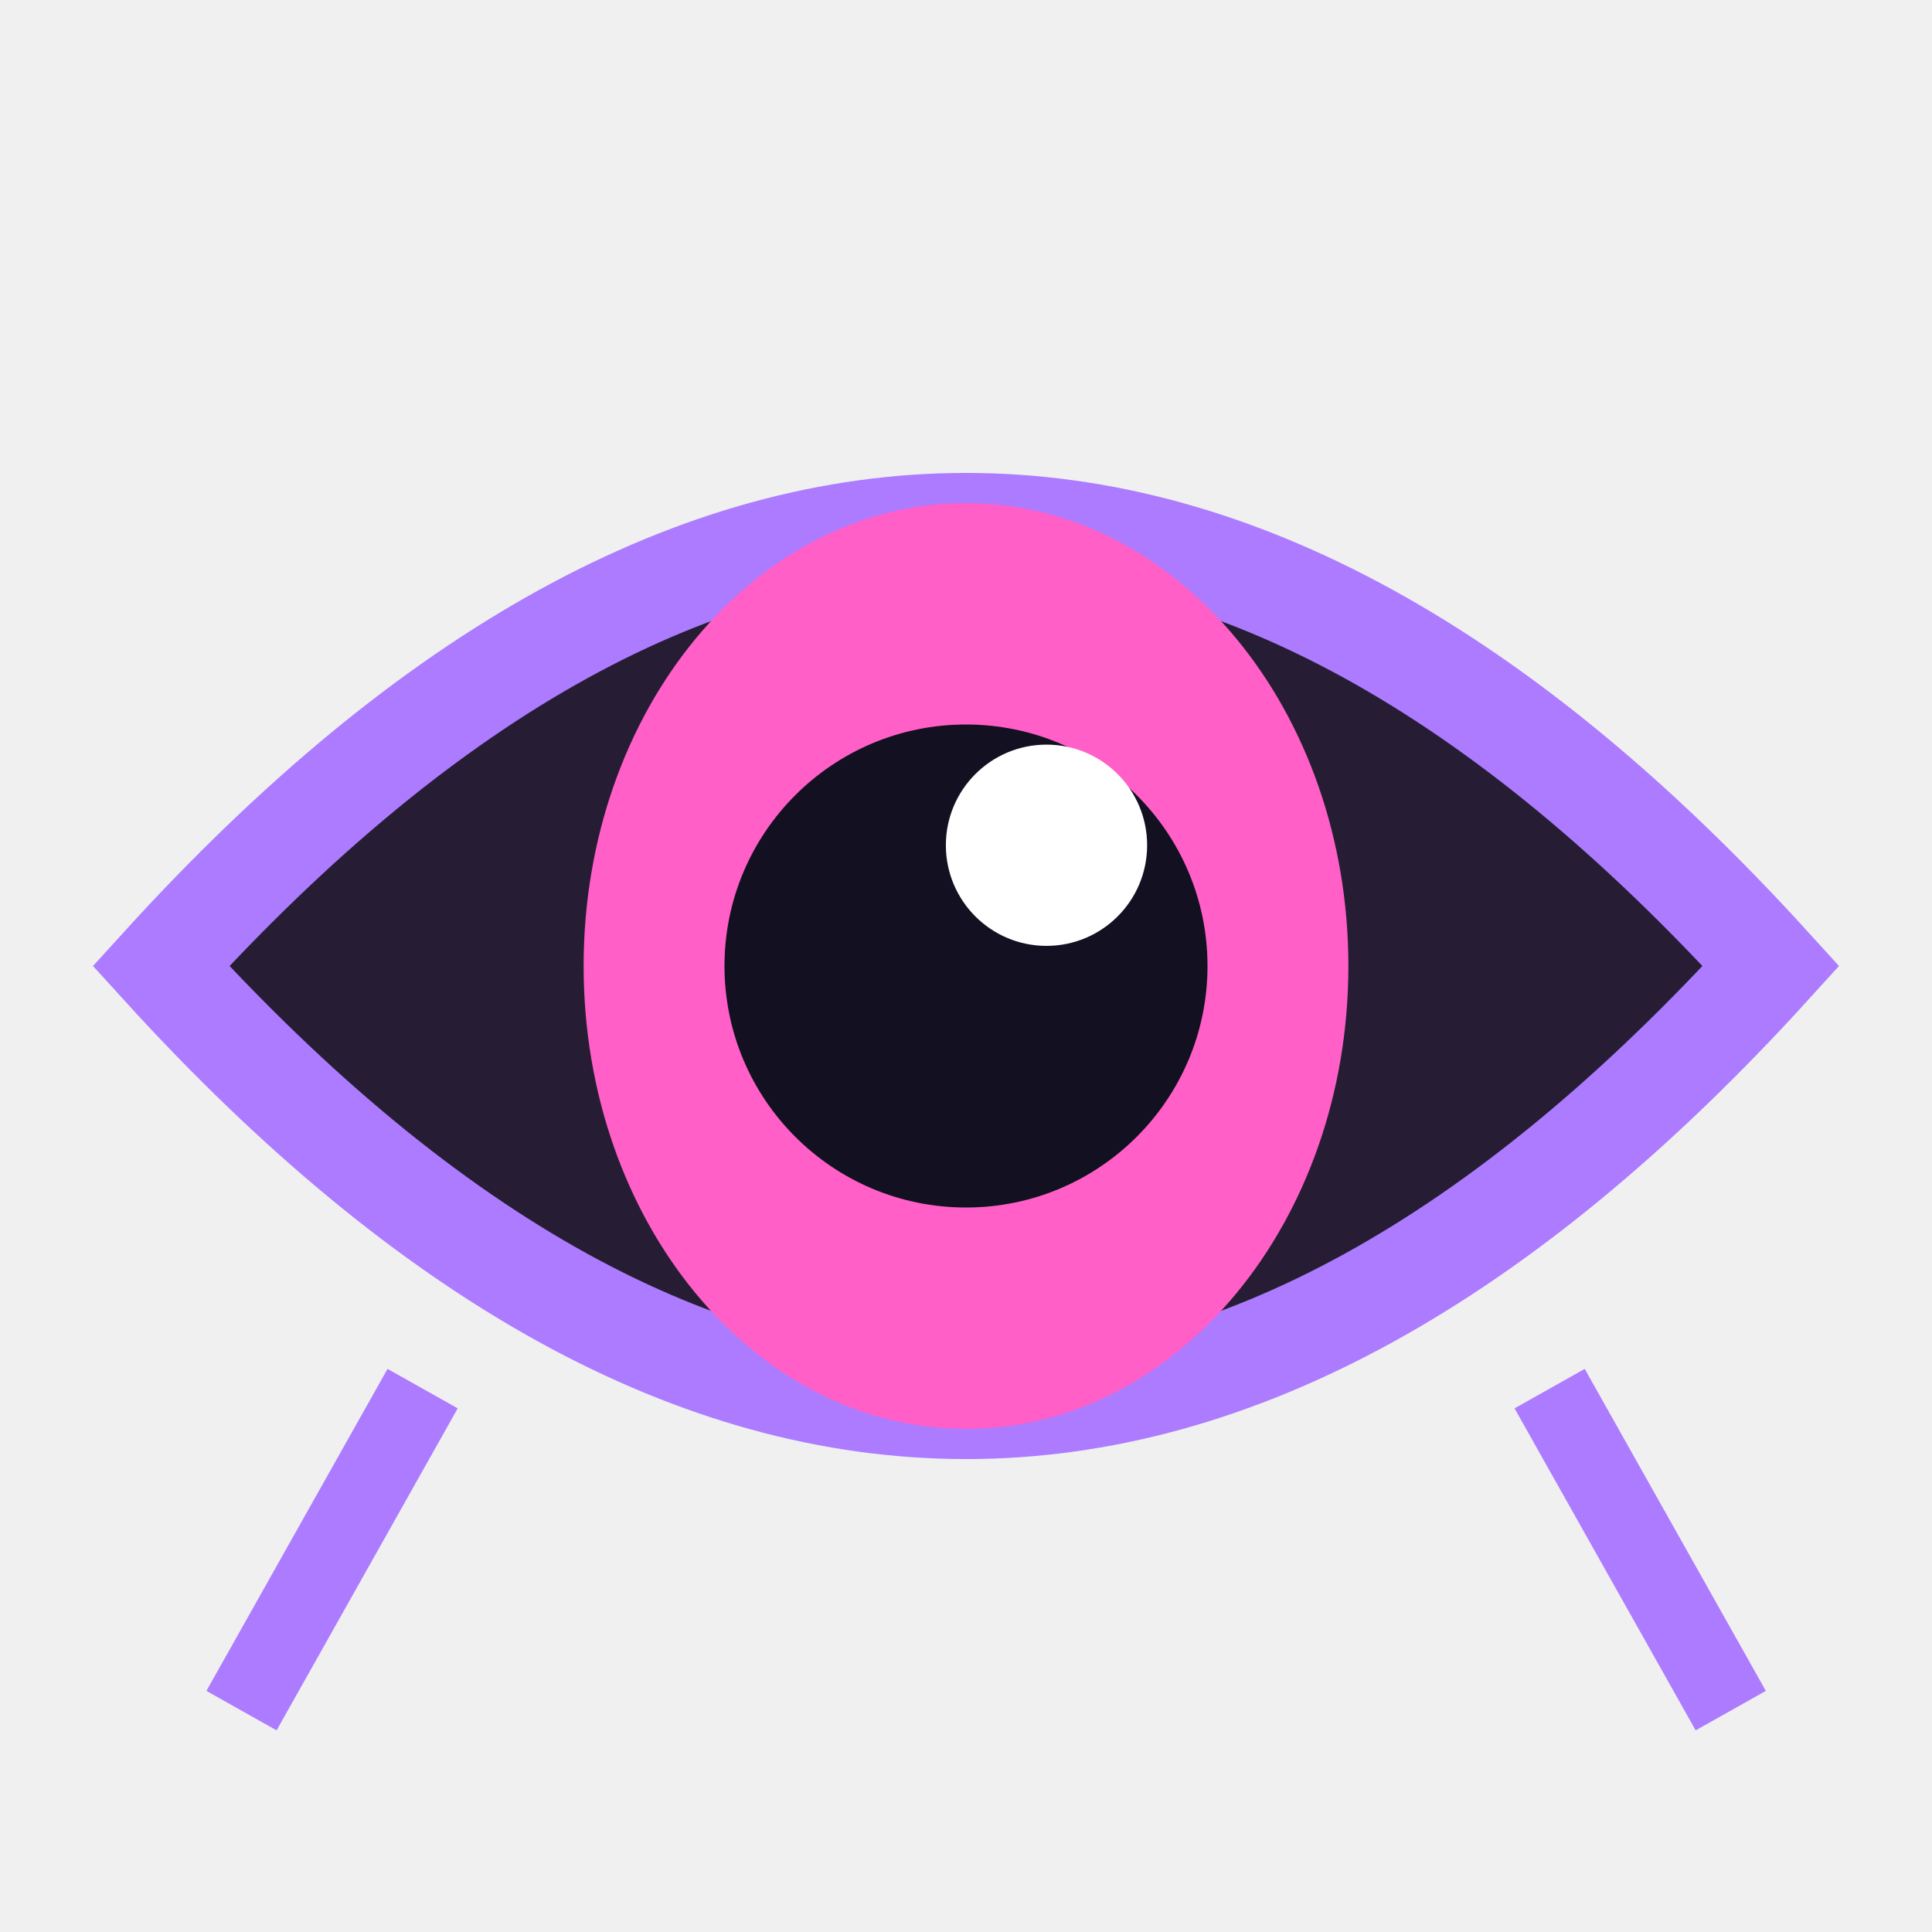
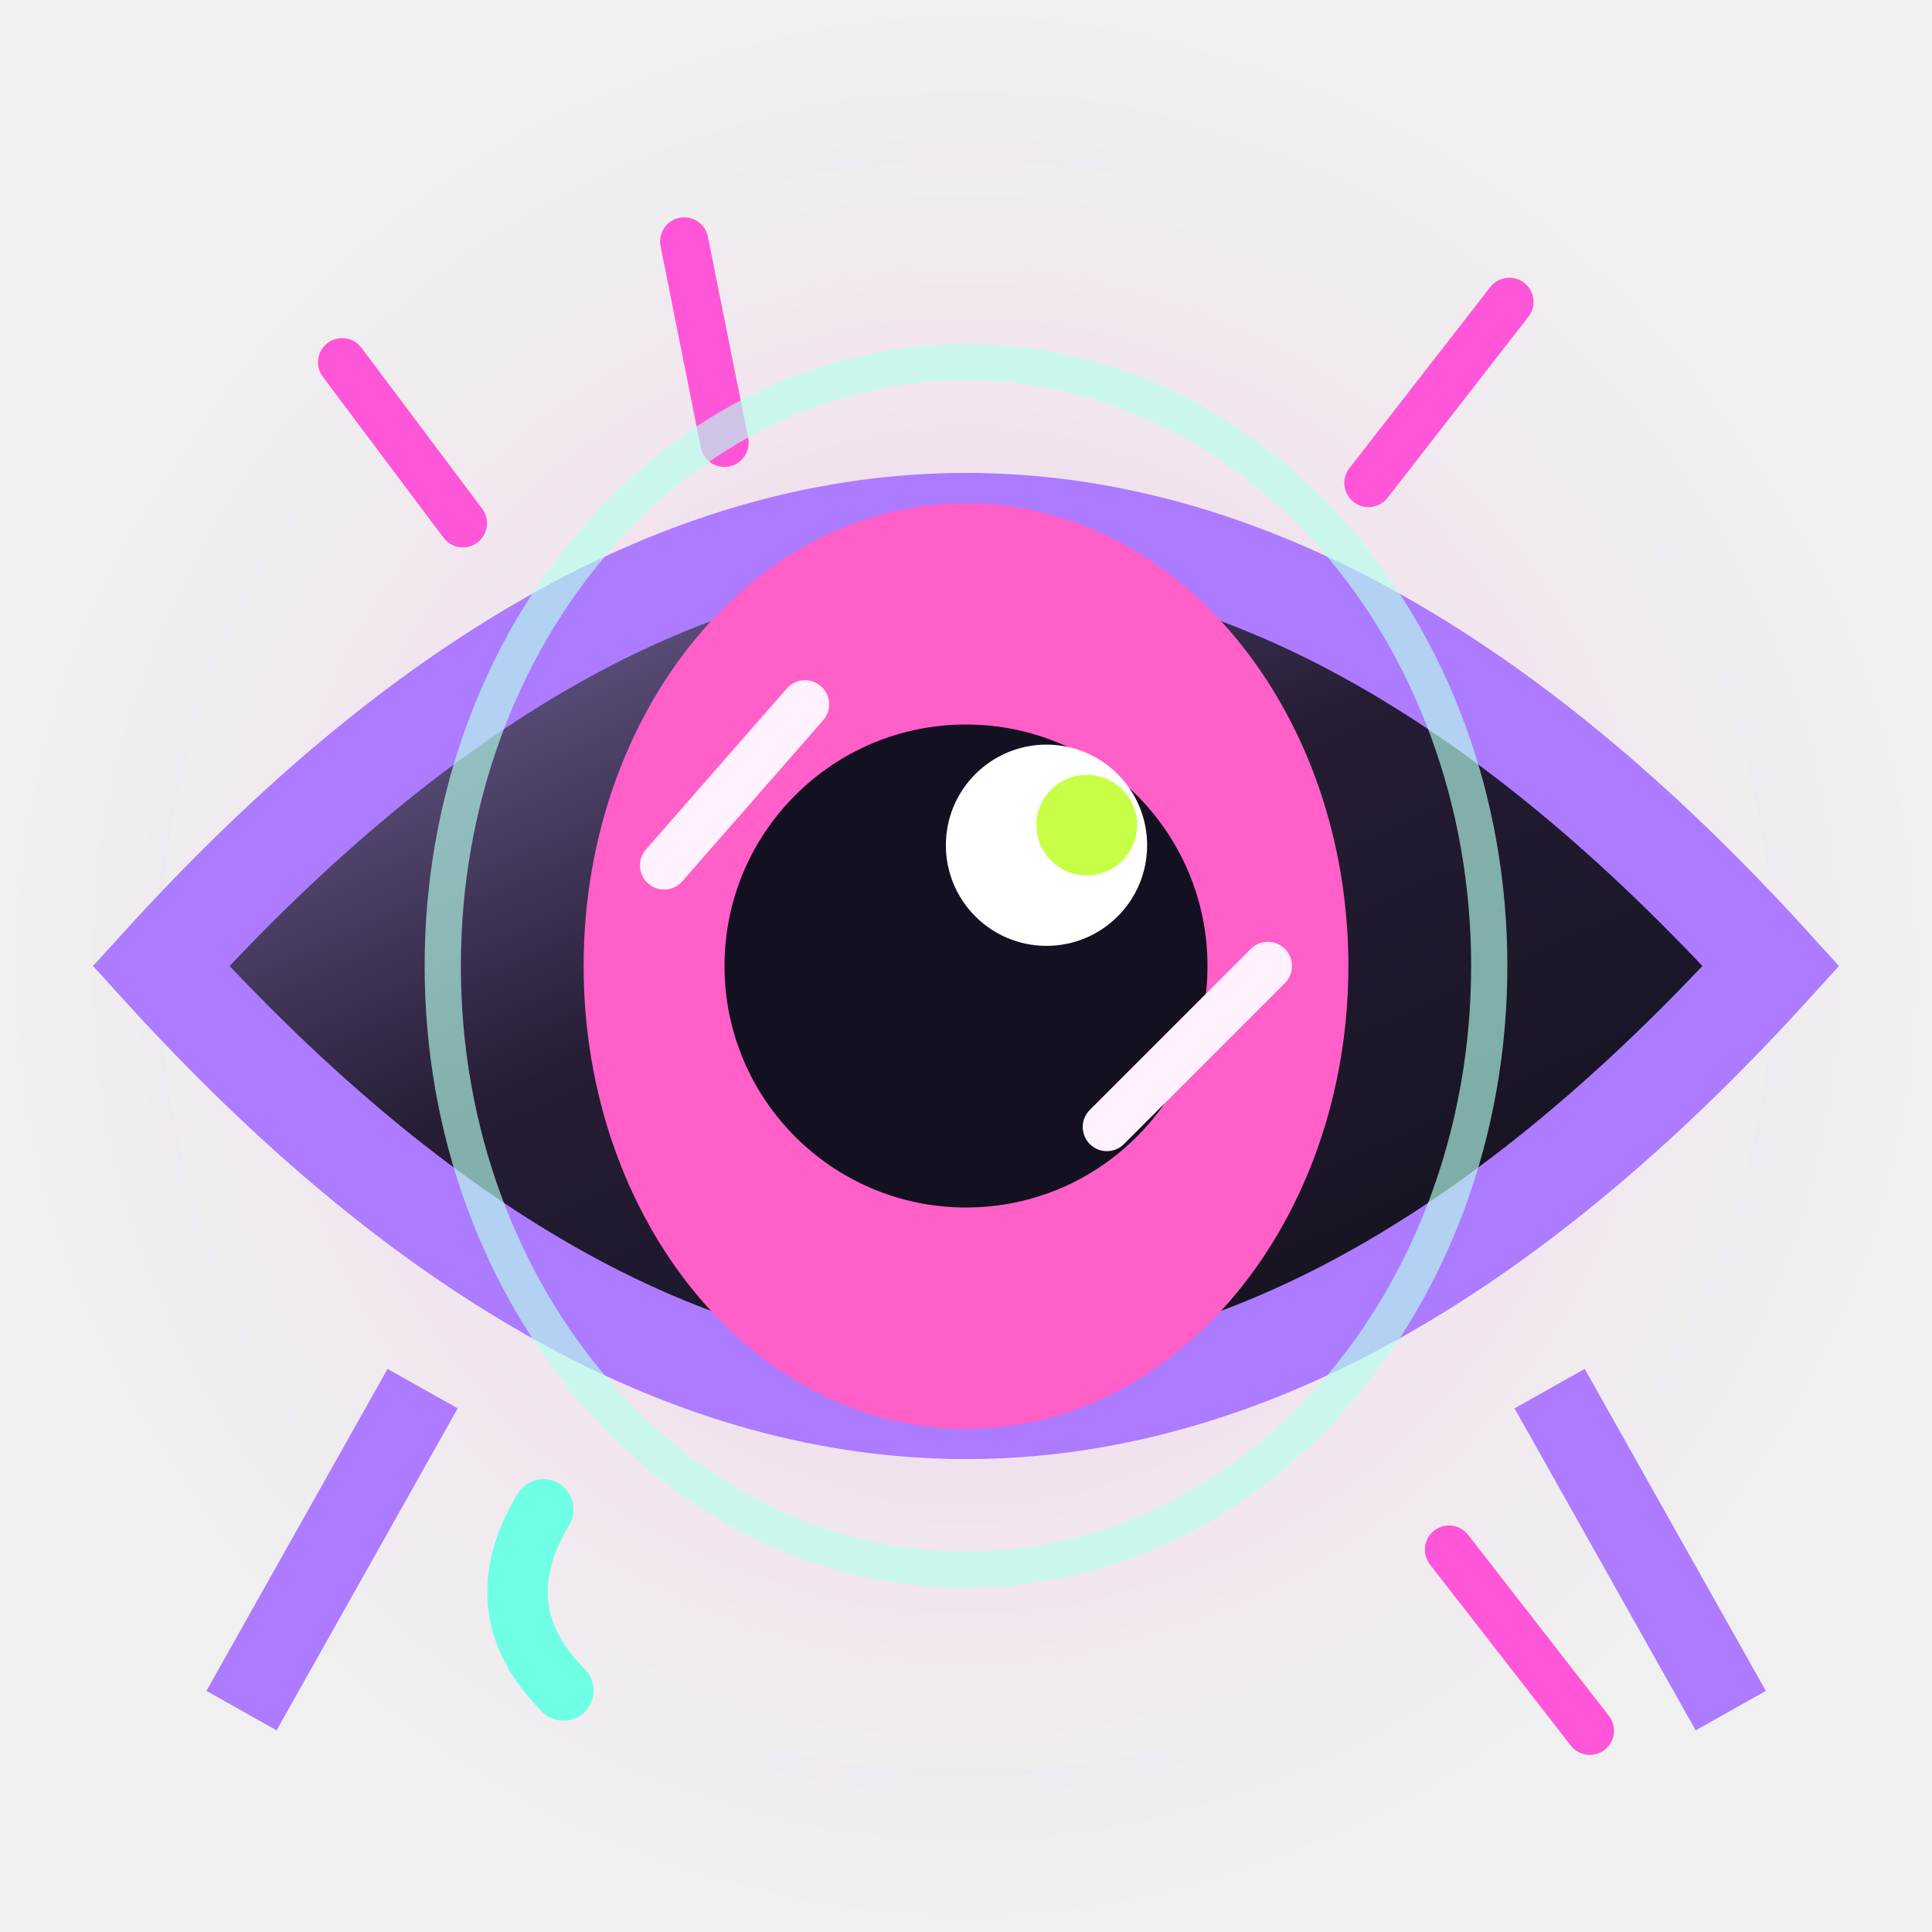
- <svg xmlns="http://www.w3.org/2000/svg" viewBox="0 0 96 96" role="img" aria-label="Void Eye original arcade sprite">
-   <path d="M8 48Q48 4 88 48Q48 92 8 48Z" fill="#261d35" stroke="#ac7bff" stroke-width="5" />
-   <ellipse cx="48" cy="48" rx="19" ry="23" fill="#ff5fc7" />
-   <circle cx="48" cy="48" r="12" fill="#131021" />
-   <circle cx="52" cy="42" r="5" fill="#fff" />
-   <path d="M21 69l-9 16m65-16 9 16" stroke="#ac7bff" stroke-width="4" />
+ <svg xmlns="http://www.w3.org/2000/svg" viewBox="0 0 96 96" role="img" aria-labelledby="title desc">
+   <defs>
+     <linearGradient id="material" x1="0" y1="0" x2=".85" y2="1">
+       <stop stop-color="#8675b2" />
+       <stop offset=".48" stop-color="#261d35" />
+       <stop offset="1" stop-color="#12101c" />
+     </linearGradient>
+     <radialGradient id="ambient">
+       <stop stop-color="#ff55d8" stop-opacity=".2" />
+       <stop offset="1" stop-color="#ff55d8" stop-opacity="0" />
+     </radialGradient>
+     <filter id="aura" x="-50%" y="-50%" width="200%" height="200%">
+       <feGaussianBlur stdDeviation="3.5" />
+     </filter>
+   </defs>
+   <circle cx="48" cy="48" r="45" fill="url(#ambient)" filter="url(#aura)" />
+   <g id="sprite">
+     <path d="M8 48Q48 4 88 48Q48 92 8 48Z" fill="url(#material)" stroke="#ac7bff" stroke-width="5" />
+     <ellipse cx="48" cy="48" rx="19" ry="23" fill="#ff5fc7" />
+     <circle cx="48" cy="48" r="12" fill="#131021" />
+     <circle cx="52" cy="42" r="5" fill="#fff" />
+     <path d="M21 69l-9 16m65-16 9 16" stroke="#ac7bff" stroke-width="4" />
+   </g>
+   <g id="details" stroke-linejoin="round" stroke-linecap="round">
+     <path d="m23 26-6-8m19 4-2-10m34 12 7-9m-3 62 7 9" stroke="#ff55d8" stroke-width="2.4" />
+     <ellipse cx="48" cy="48" rx="26" ry="30" fill="none" stroke="#b6ffed" stroke-width="1.8" opacity=".65" />
+     <path d="m33 43 7-8m15 21 8-8" stroke="#fff1fe" stroke-width="2.4" />
+     <circle cx="54" cy="41" r="2.5" fill="#c6ff45" />
+     <path d="M27 75q-3 5 1 9" fill="none" stroke="#6fffe4" stroke-width="3" />
+   </g>
</svg>
